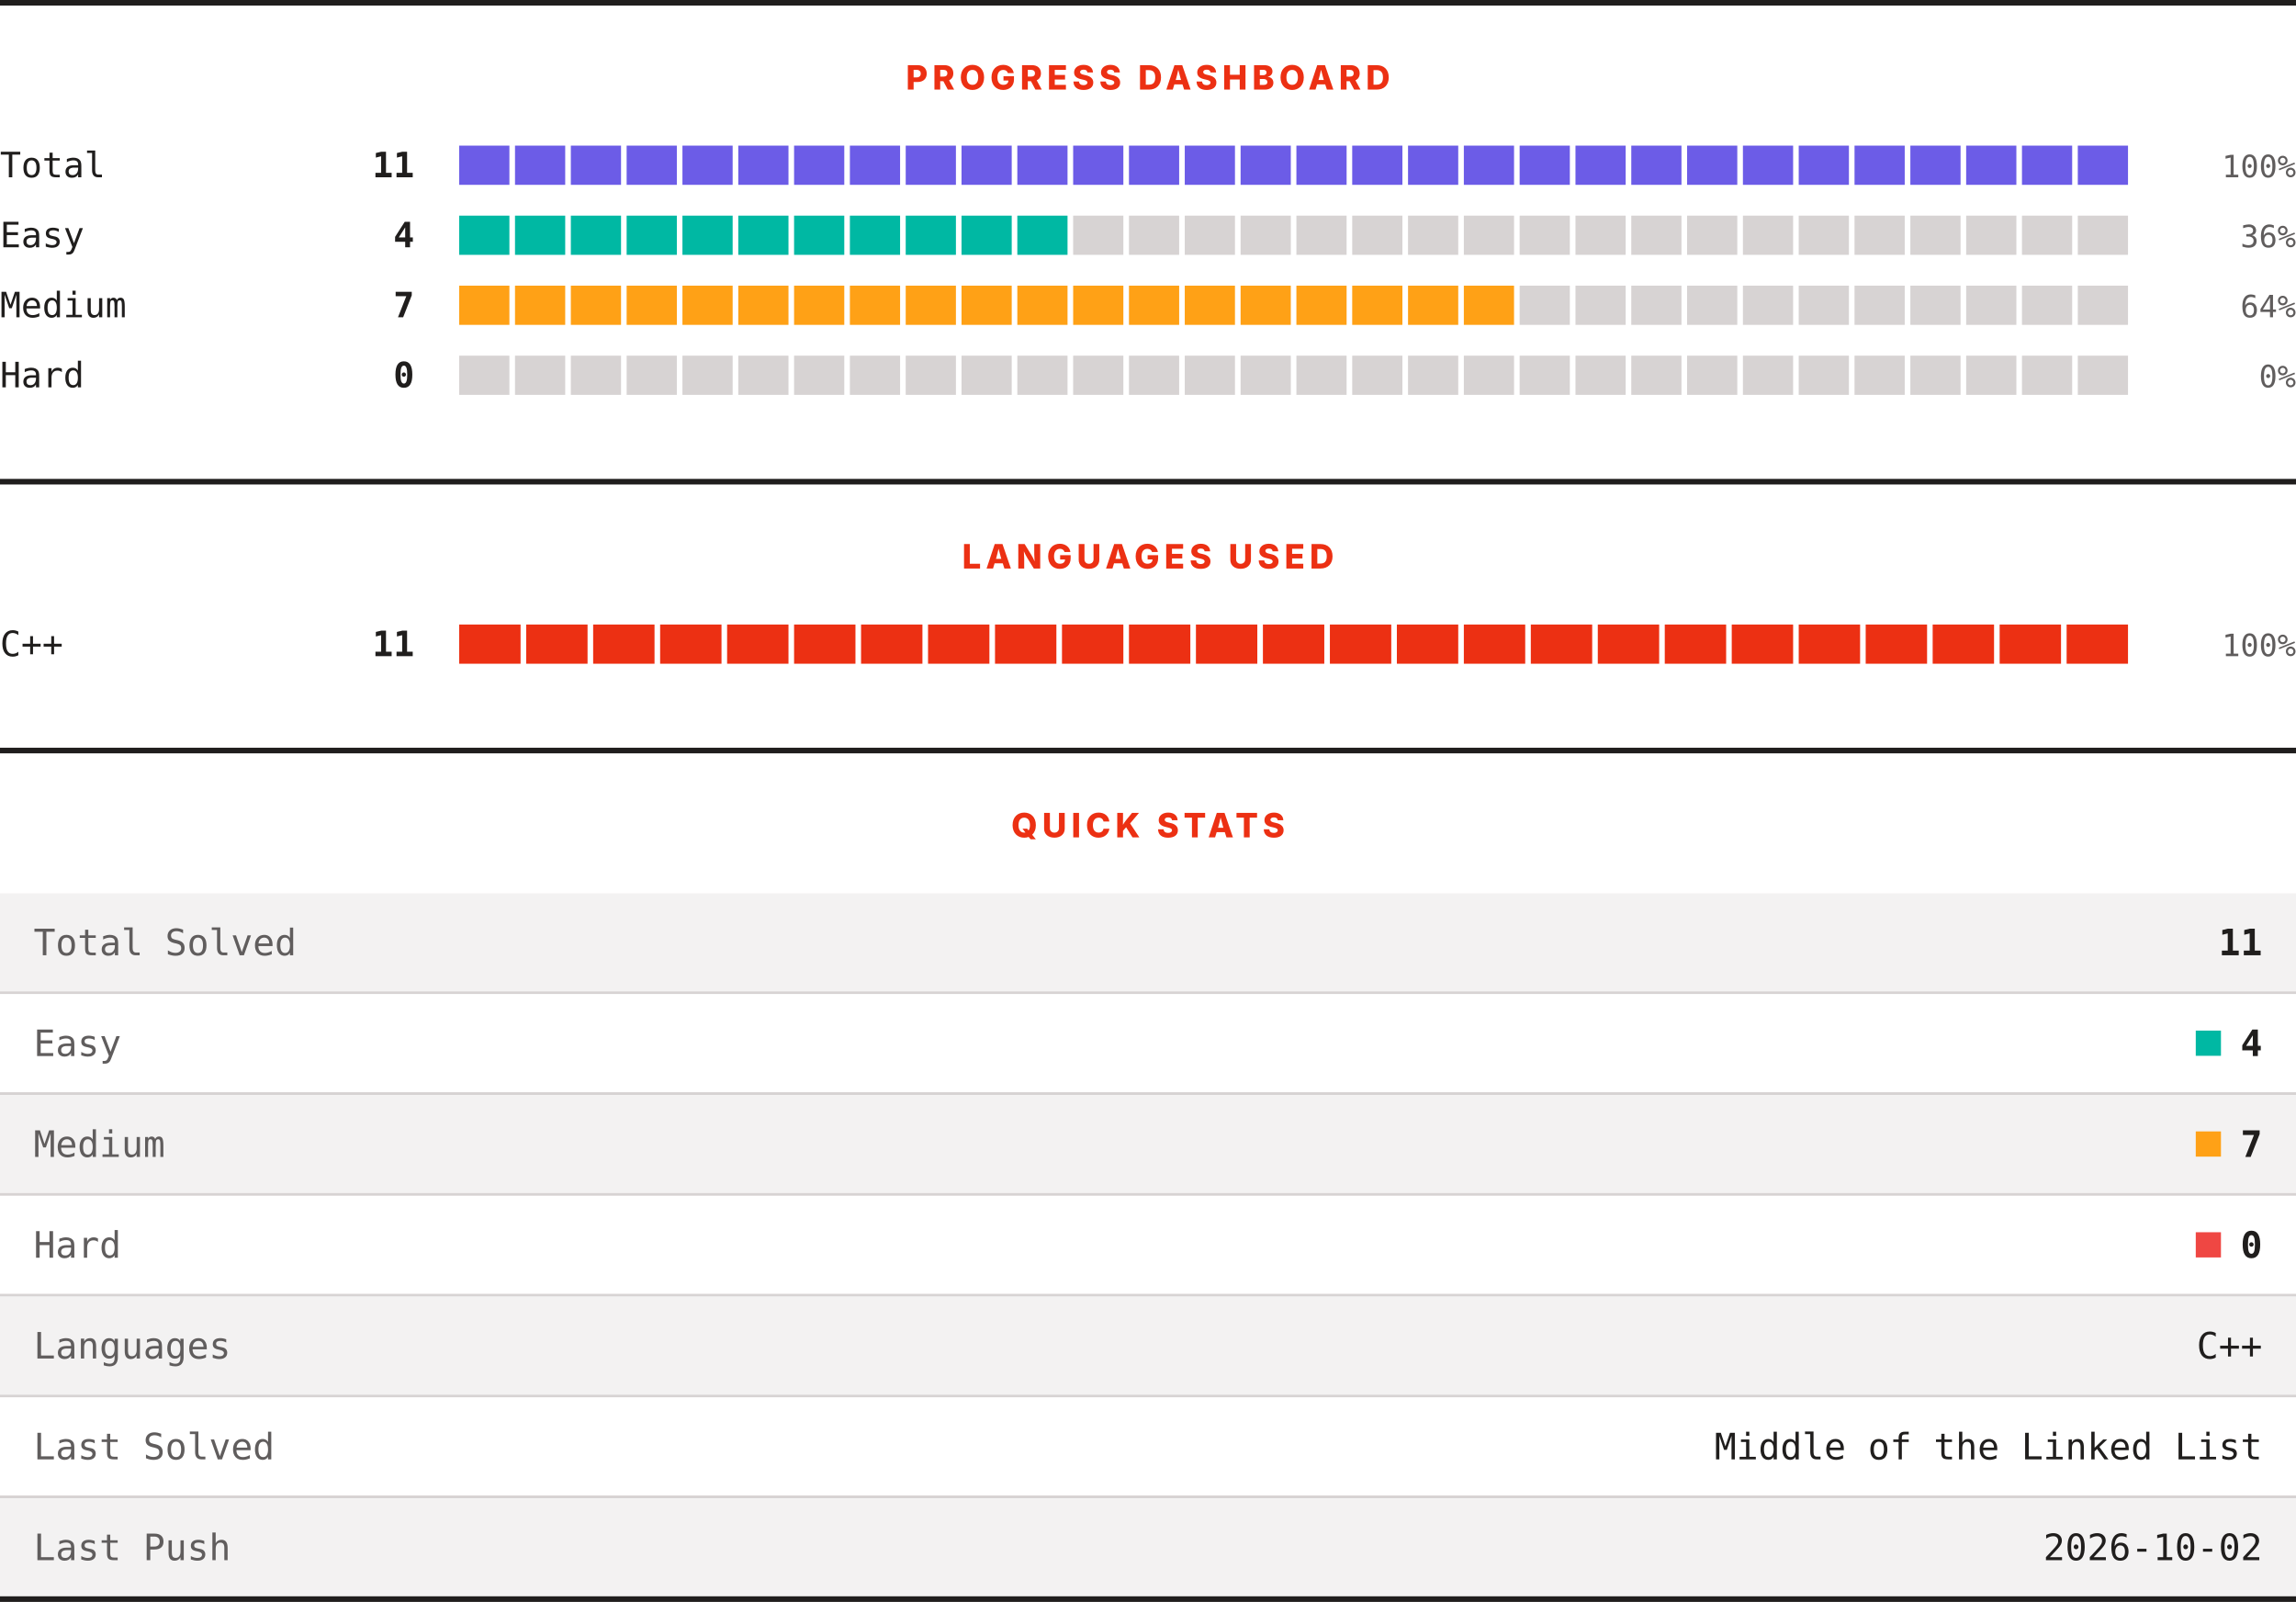
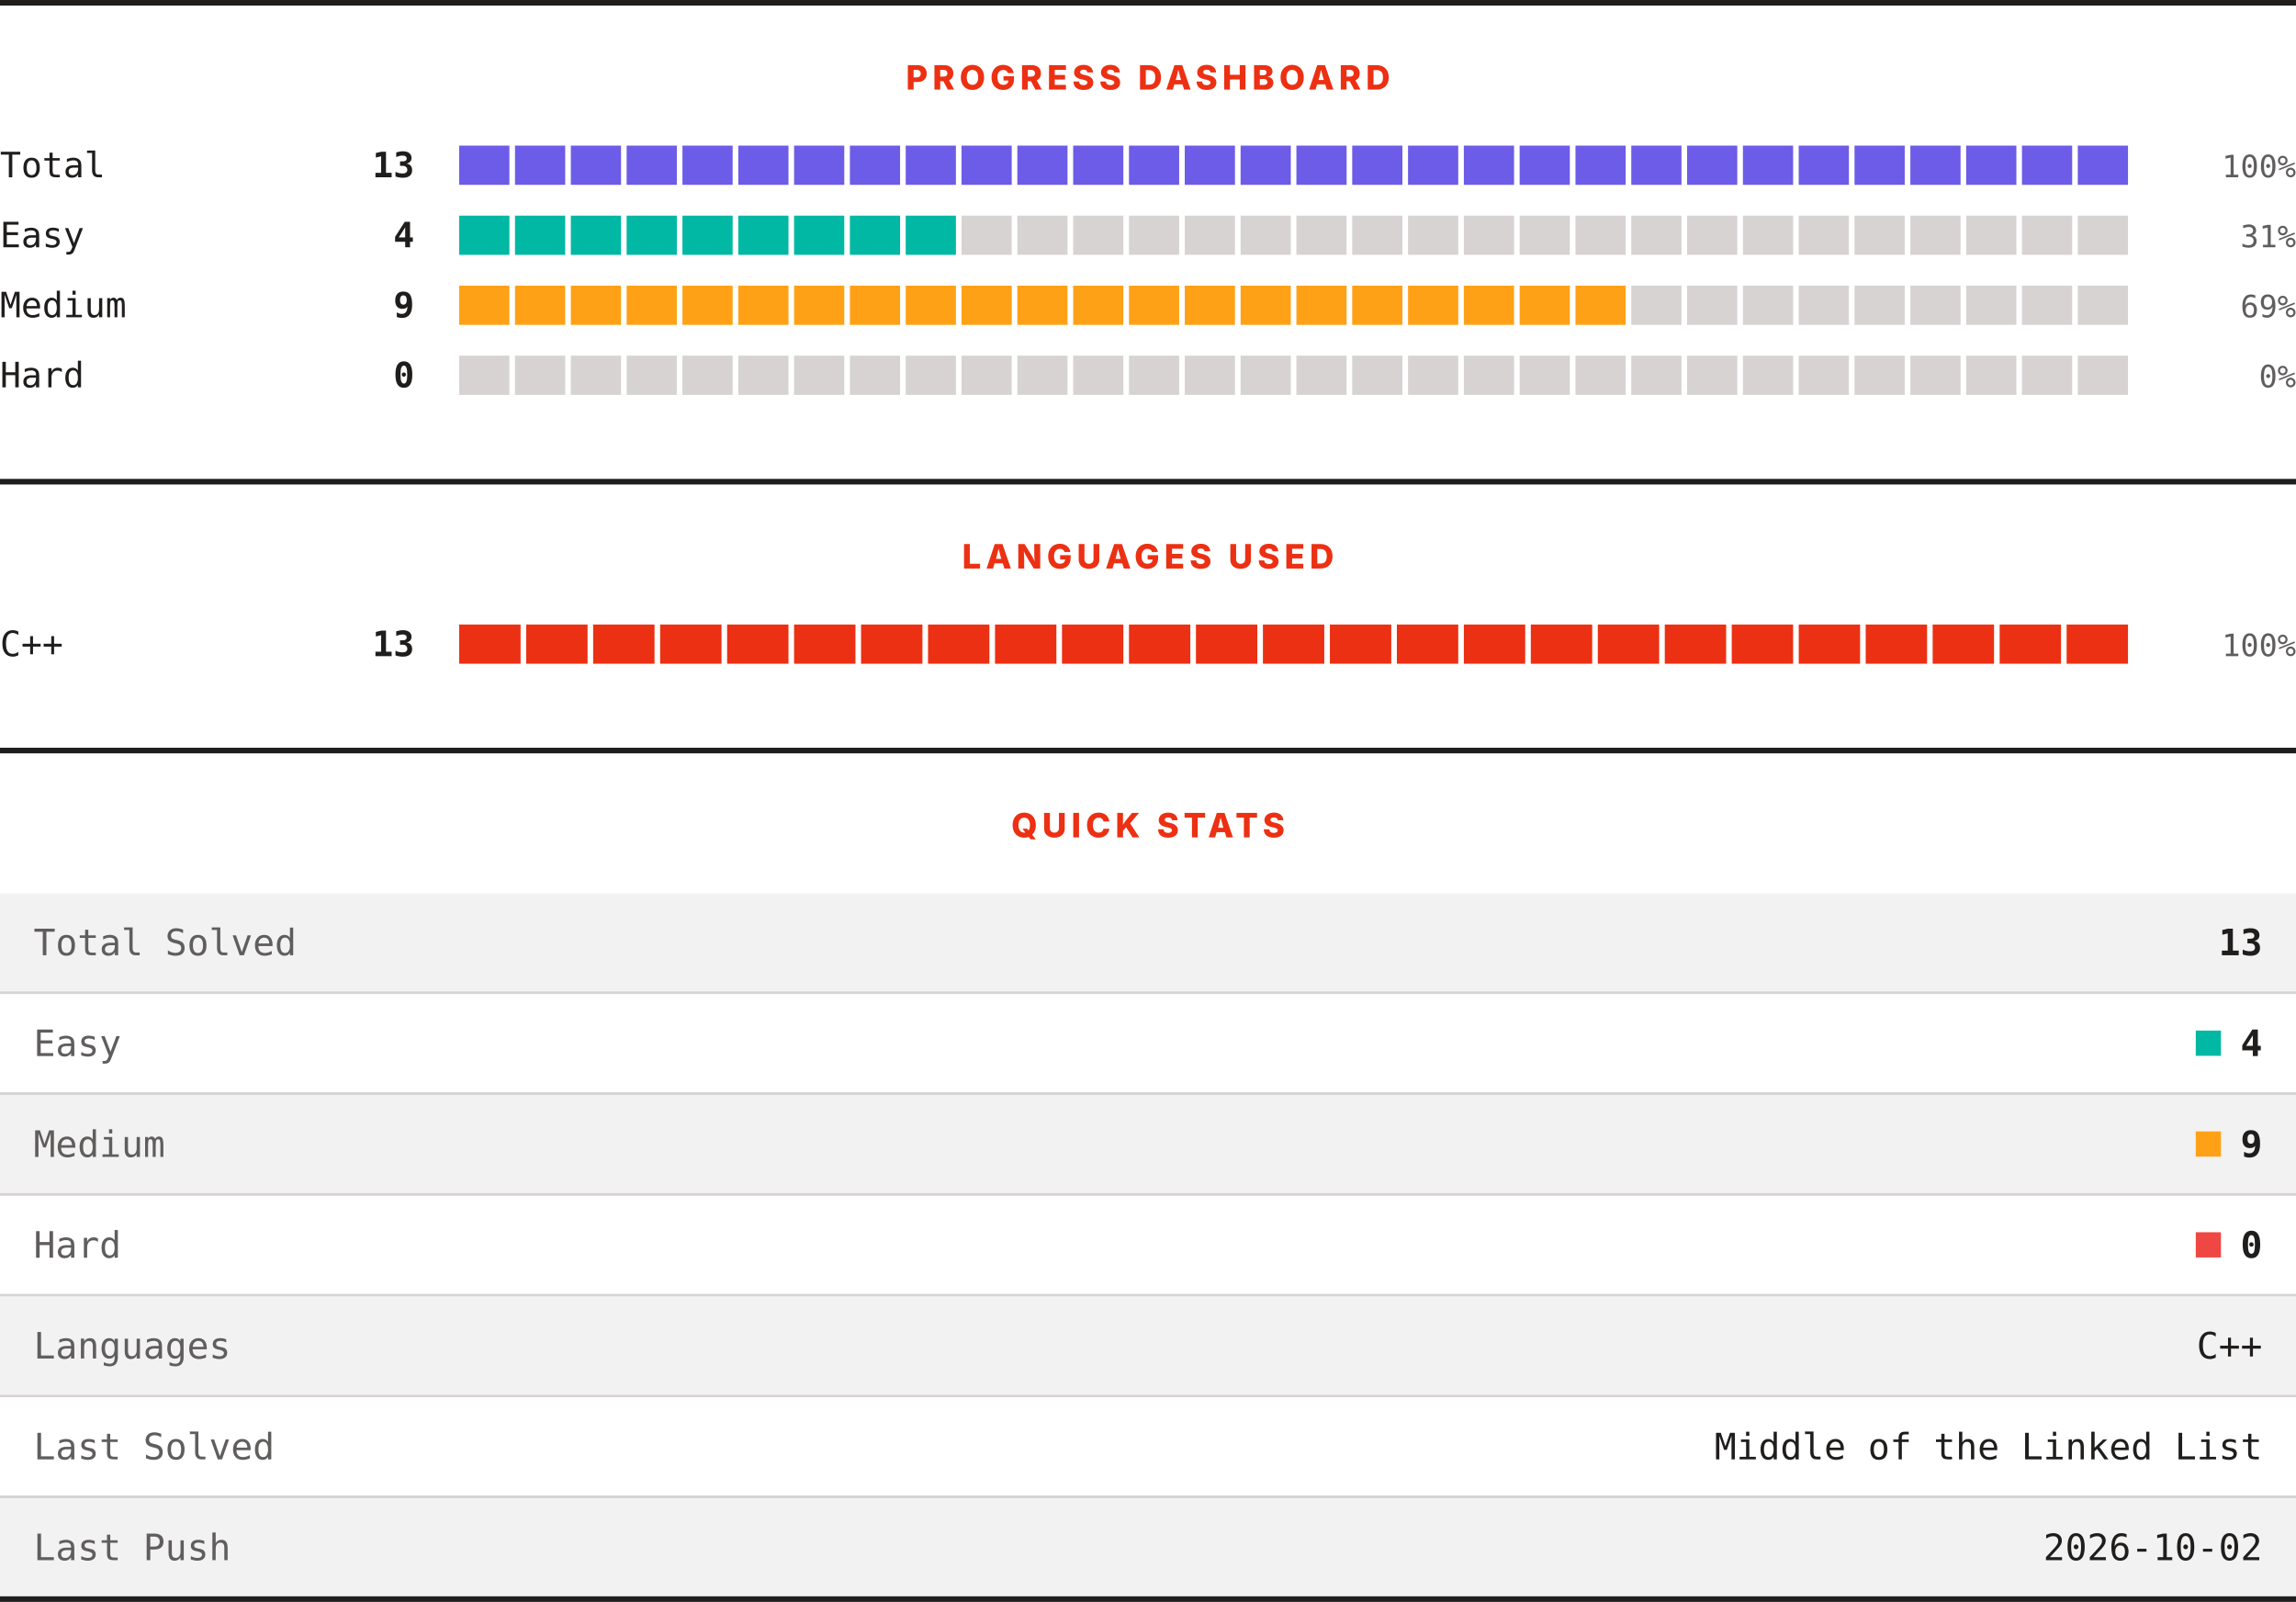
<svg xmlns="http://www.w3.org/2000/svg" width="820" height="572" viewBox="0 0 820 572" role="img" aria-label="LeetCode progress, languages and quick stats">
  <rect width="820" height="572" fill="#ffffff" />
  <rect x="0" y="0" width="820" height="2" fill="#201e1d" />
  <text x="410" y="32" text-anchor="middle" font-family="Archivo, system-ui, -apple-system, Segoe UI, sans-serif" font-size="12" font-weight="800" letter-spacing="1.68" fill="#ec3013">PROGRESS DASHBOARD</text>
  <text x="0" y="63.3" font-family="ui-monospace, SFMono-Regular, Menlo, Consolas, monospace" font-size="12.5" fill="#201e1d">Total</text>
-   <text x="148" y="63.3" text-anchor="end" font-family="ui-monospace, SFMono-Regular, Menlo, Consolas, monospace" font-size="12.5" font-weight="700" fill="#201e1d">11</text>
+   <text x="148" y="63.3" text-anchor="end" font-family="ui-monospace, SFMono-Regular, Menlo, Consolas, monospace" font-size="12.5" font-weight="700" fill="#201e1d">13</text>
  <rect x="164.00" y="52" width="17.93" height="14" fill="#6c5ce7" />
  <rect x="183.93" y="52" width="17.93" height="14" fill="#6c5ce7" />
  <rect x="203.87" y="52" width="17.93" height="14" fill="#6c5ce7" />
  <rect x="223.80" y="52" width="17.93" height="14" fill="#6c5ce7" />
  <rect x="243.73" y="52" width="17.93" height="14" fill="#6c5ce7" />
  <rect x="263.67" y="52" width="17.93" height="14" fill="#6c5ce7" />
  <rect x="283.60" y="52" width="17.93" height="14" fill="#6c5ce7" />
  <rect x="303.53" y="52" width="17.93" height="14" fill="#6c5ce7" />
  <rect x="323.47" y="52" width="17.93" height="14" fill="#6c5ce7" />
  <rect x="343.40" y="52" width="17.93" height="14" fill="#6c5ce7" />
  <rect x="363.33" y="52" width="17.93" height="14" fill="#6c5ce7" />
  <rect x="383.27" y="52" width="17.93" height="14" fill="#6c5ce7" />
  <rect x="403.20" y="52" width="17.93" height="14" fill="#6c5ce7" />
  <rect x="423.13" y="52" width="17.93" height="14" fill="#6c5ce7" />
  <rect x="443.07" y="52" width="17.93" height="14" fill="#6c5ce7" />
  <rect x="463.00" y="52" width="17.93" height="14" fill="#6c5ce7" />
  <rect x="482.93" y="52" width="17.93" height="14" fill="#6c5ce7" />
  <rect x="502.87" y="52" width="17.93" height="14" fill="#6c5ce7" />
  <rect x="522.80" y="52" width="17.93" height="14" fill="#6c5ce7" />
  <rect x="542.73" y="52" width="17.93" height="14" fill="#6c5ce7" />
  <rect x="562.67" y="52" width="17.93" height="14" fill="#6c5ce7" />
  <rect x="582.60" y="52" width="17.93" height="14" fill="#6c5ce7" />
  <rect x="602.53" y="52" width="17.93" height="14" fill="#6c5ce7" />
  <rect x="622.47" y="52" width="17.93" height="14" fill="#6c5ce7" />
  <rect x="642.40" y="52" width="17.93" height="14" fill="#6c5ce7" />
  <rect x="662.33" y="52" width="17.93" height="14" fill="#6c5ce7" />
  <rect x="682.27" y="52" width="17.93" height="14" fill="#6c5ce7" />
  <rect x="702.20" y="52" width="17.93" height="14" fill="#6c5ce7" />
  <rect x="722.13" y="52" width="17.93" height="14" fill="#6c5ce7" />
  <rect x="742.07" y="52" width="17.93" height="14" fill="#6c5ce7" />
  <text x="820" y="63.3" text-anchor="end" font-family="ui-monospace, SFMono-Regular, Menlo, Consolas, monospace" font-size="11" fill="#605d5d">100%</text>
  <text x="0" y="88.3" font-family="ui-monospace, SFMono-Regular, Menlo, Consolas, monospace" font-size="12.5" fill="#201e1d">Easy</text>
  <text x="148" y="88.3" text-anchor="end" font-family="ui-monospace, SFMono-Regular, Menlo, Consolas, monospace" font-size="12.5" font-weight="700" fill="#201e1d">4</text>
  <rect x="164.00" y="77" width="17.93" height="14" fill="#00b8a3" />
  <rect x="183.93" y="77" width="17.93" height="14" fill="#00b8a3" />
  <rect x="203.87" y="77" width="17.93" height="14" fill="#00b8a3" />
  <rect x="223.80" y="77" width="17.93" height="14" fill="#00b8a3" />
  <rect x="243.73" y="77" width="17.93" height="14" fill="#00b8a3" />
  <rect x="263.67" y="77" width="17.93" height="14" fill="#00b8a3" />
  <rect x="283.60" y="77" width="17.93" height="14" fill="#00b8a3" />
  <rect x="303.53" y="77" width="17.93" height="14" fill="#00b8a3" />
  <rect x="323.47" y="77" width="17.93" height="14" fill="#00b8a3" />
-   <rect x="343.40" y="77" width="17.93" height="14" fill="#00b8a3" />
-   <rect x="363.33" y="77" width="17.93" height="14" fill="#00b8a3" />
+   <rect x="343.40" y="77" width="17.93" height="14" fill="#d7d3d3" />
+   <rect x="363.33" y="77" width="17.93" height="14" fill="#d7d3d3" />
  <rect x="383.27" y="77" width="17.93" height="14" fill="#d7d3d3" />
  <rect x="403.20" y="77" width="17.93" height="14" fill="#d7d3d3" />
  <rect x="423.13" y="77" width="17.93" height="14" fill="#d7d3d3" />
  <rect x="443.07" y="77" width="17.93" height="14" fill="#d7d3d3" />
  <rect x="463.00" y="77" width="17.93" height="14" fill="#d7d3d3" />
  <rect x="482.93" y="77" width="17.93" height="14" fill="#d7d3d3" />
  <rect x="502.87" y="77" width="17.93" height="14" fill="#d7d3d3" />
  <rect x="522.80" y="77" width="17.93" height="14" fill="#d7d3d3" />
  <rect x="542.73" y="77" width="17.93" height="14" fill="#d7d3d3" />
  <rect x="562.67" y="77" width="17.93" height="14" fill="#d7d3d3" />
  <rect x="582.60" y="77" width="17.93" height="14" fill="#d7d3d3" />
  <rect x="602.53" y="77" width="17.93" height="14" fill="#d7d3d3" />
  <rect x="622.47" y="77" width="17.93" height="14" fill="#d7d3d3" />
  <rect x="642.40" y="77" width="17.93" height="14" fill="#d7d3d3" />
  <rect x="662.33" y="77" width="17.93" height="14" fill="#d7d3d3" />
  <rect x="682.27" y="77" width="17.93" height="14" fill="#d7d3d3" />
  <rect x="702.20" y="77" width="17.93" height="14" fill="#d7d3d3" />
  <rect x="722.13" y="77" width="17.93" height="14" fill="#d7d3d3" />
  <rect x="742.07" y="77" width="17.93" height="14" fill="#d7d3d3" />
-   <text x="820" y="88.3" text-anchor="end" font-family="ui-monospace, SFMono-Regular, Menlo, Consolas, monospace" font-size="11" fill="#605d5d">36%</text>
+   <text x="820" y="88.3" text-anchor="end" font-family="ui-monospace, SFMono-Regular, Menlo, Consolas, monospace" font-size="11" fill="#605d5d">31%</text>
  <text x="0" y="113.3" font-family="ui-monospace, SFMono-Regular, Menlo, Consolas, monospace" font-size="12.5" fill="#201e1d">Medium</text>
-   <text x="148" y="113.3" text-anchor="end" font-family="ui-monospace, SFMono-Regular, Menlo, Consolas, monospace" font-size="12.5" font-weight="700" fill="#201e1d">7</text>
+   <text x="148" y="113.3" text-anchor="end" font-family="ui-monospace, SFMono-Regular, Menlo, Consolas, monospace" font-size="12.5" font-weight="700" fill="#201e1d">9</text>
  <rect x="164.00" y="102" width="17.93" height="14" fill="#ffa116" />
  <rect x="183.93" y="102" width="17.93" height="14" fill="#ffa116" />
  <rect x="203.87" y="102" width="17.93" height="14" fill="#ffa116" />
  <rect x="223.80" y="102" width="17.93" height="14" fill="#ffa116" />
  <rect x="243.73" y="102" width="17.93" height="14" fill="#ffa116" />
  <rect x="263.67" y="102" width="17.93" height="14" fill="#ffa116" />
  <rect x="283.60" y="102" width="17.93" height="14" fill="#ffa116" />
  <rect x="303.53" y="102" width="17.93" height="14" fill="#ffa116" />
  <rect x="323.47" y="102" width="17.93" height="14" fill="#ffa116" />
  <rect x="343.40" y="102" width="17.93" height="14" fill="#ffa116" />
  <rect x="363.33" y="102" width="17.93" height="14" fill="#ffa116" />
  <rect x="383.27" y="102" width="17.93" height="14" fill="#ffa116" />
  <rect x="403.20" y="102" width="17.93" height="14" fill="#ffa116" />
  <rect x="423.13" y="102" width="17.93" height="14" fill="#ffa116" />
  <rect x="443.07" y="102" width="17.93" height="14" fill="#ffa116" />
  <rect x="463.00" y="102" width="17.93" height="14" fill="#ffa116" />
  <rect x="482.93" y="102" width="17.93" height="14" fill="#ffa116" />
  <rect x="502.87" y="102" width="17.93" height="14" fill="#ffa116" />
  <rect x="522.80" y="102" width="17.93" height="14" fill="#ffa116" />
-   <rect x="542.73" y="102" width="17.93" height="14" fill="#d7d3d3" />
-   <rect x="562.67" y="102" width="17.93" height="14" fill="#d7d3d3" />
+   <rect x="542.73" y="102" width="17.93" height="14" fill="#ffa116" />
+   <rect x="562.67" y="102" width="17.93" height="14" fill="#ffa116" />
  <rect x="582.60" y="102" width="17.93" height="14" fill="#d7d3d3" />
  <rect x="602.53" y="102" width="17.93" height="14" fill="#d7d3d3" />
  <rect x="622.47" y="102" width="17.93" height="14" fill="#d7d3d3" />
  <rect x="642.40" y="102" width="17.93" height="14" fill="#d7d3d3" />
  <rect x="662.33" y="102" width="17.93" height="14" fill="#d7d3d3" />
  <rect x="682.27" y="102" width="17.93" height="14" fill="#d7d3d3" />
  <rect x="702.20" y="102" width="17.93" height="14" fill="#d7d3d3" />
  <rect x="722.13" y="102" width="17.93" height="14" fill="#d7d3d3" />
  <rect x="742.07" y="102" width="17.93" height="14" fill="#d7d3d3" />
-   <text x="820" y="113.3" text-anchor="end" font-family="ui-monospace, SFMono-Regular, Menlo, Consolas, monospace" font-size="11" fill="#605d5d">64%</text>
+   <text x="820" y="113.3" text-anchor="end" font-family="ui-monospace, SFMono-Regular, Menlo, Consolas, monospace" font-size="11" fill="#605d5d">69%</text>
  <text x="0" y="138.3" font-family="ui-monospace, SFMono-Regular, Menlo, Consolas, monospace" font-size="12.5" fill="#201e1d">Hard</text>
  <text x="148" y="138.3" text-anchor="end" font-family="ui-monospace, SFMono-Regular, Menlo, Consolas, monospace" font-size="12.5" font-weight="700" fill="#201e1d">0</text>
  <rect x="164.00" y="127" width="17.93" height="14" fill="#d7d3d3" />
  <rect x="183.93" y="127" width="17.93" height="14" fill="#d7d3d3" />
  <rect x="203.87" y="127" width="17.93" height="14" fill="#d7d3d3" />
  <rect x="223.80" y="127" width="17.93" height="14" fill="#d7d3d3" />
  <rect x="243.73" y="127" width="17.93" height="14" fill="#d7d3d3" />
  <rect x="263.67" y="127" width="17.93" height="14" fill="#d7d3d3" />
  <rect x="283.60" y="127" width="17.93" height="14" fill="#d7d3d3" />
  <rect x="303.53" y="127" width="17.93" height="14" fill="#d7d3d3" />
  <rect x="323.47" y="127" width="17.93" height="14" fill="#d7d3d3" />
  <rect x="343.40" y="127" width="17.93" height="14" fill="#d7d3d3" />
  <rect x="363.33" y="127" width="17.93" height="14" fill="#d7d3d3" />
  <rect x="383.27" y="127" width="17.93" height="14" fill="#d7d3d3" />
  <rect x="403.20" y="127" width="17.93" height="14" fill="#d7d3d3" />
  <rect x="423.13" y="127" width="17.93" height="14" fill="#d7d3d3" />
  <rect x="443.07" y="127" width="17.93" height="14" fill="#d7d3d3" />
  <rect x="463.00" y="127" width="17.93" height="14" fill="#d7d3d3" />
  <rect x="482.93" y="127" width="17.93" height="14" fill="#d7d3d3" />
  <rect x="502.87" y="127" width="17.93" height="14" fill="#d7d3d3" />
  <rect x="522.80" y="127" width="17.93" height="14" fill="#d7d3d3" />
  <rect x="542.73" y="127" width="17.93" height="14" fill="#d7d3d3" />
  <rect x="562.67" y="127" width="17.93" height="14" fill="#d7d3d3" />
  <rect x="582.60" y="127" width="17.93" height="14" fill="#d7d3d3" />
  <rect x="602.53" y="127" width="17.93" height="14" fill="#d7d3d3" />
  <rect x="622.47" y="127" width="17.93" height="14" fill="#d7d3d3" />
  <rect x="642.40" y="127" width="17.93" height="14" fill="#d7d3d3" />
  <rect x="662.33" y="127" width="17.93" height="14" fill="#d7d3d3" />
  <rect x="682.27" y="127" width="17.93" height="14" fill="#d7d3d3" />
  <rect x="702.20" y="127" width="17.93" height="14" fill="#d7d3d3" />
  <rect x="722.13" y="127" width="17.93" height="14" fill="#d7d3d3" />
  <rect x="742.07" y="127" width="17.93" height="14" fill="#d7d3d3" />
  <text x="820" y="138.3" text-anchor="end" font-family="ui-monospace, SFMono-Regular, Menlo, Consolas, monospace" font-size="11" fill="#605d5d">0%</text>
  <rect x="0" y="171" width="820" height="2" fill="#201e1d" />
  <text x="410" y="203" text-anchor="middle" font-family="Archivo, system-ui, -apple-system, Segoe UI, sans-serif" font-size="12" font-weight="800" letter-spacing="1.68" fill="#ec3013">LANGUAGES USED</text>
  <text x="0" y="234.3" font-family="ui-monospace, SFMono-Regular, Menlo, Consolas, monospace" font-size="12.5" fill="#201e1d">C++</text>
-   <text x="148" y="234.3" text-anchor="end" font-family="ui-monospace, SFMono-Regular, Menlo, Consolas, monospace" font-size="12.5" font-weight="700" fill="#201e1d">11</text>
+   <text x="148" y="234.3" text-anchor="end" font-family="ui-monospace, SFMono-Regular, Menlo, Consolas, monospace" font-size="12.5" font-weight="700" fill="#201e1d">13</text>
  <rect x="164.00" y="223" width="21.92" height="14" fill="#ec3013" />
  <rect x="187.92" y="223" width="21.92" height="14" fill="#ec3013" />
  <rect x="211.84" y="223" width="21.92" height="14" fill="#ec3013" />
  <rect x="235.76" y="223" width="21.92" height="14" fill="#ec3013" />
  <rect x="259.68" y="223" width="21.92" height="14" fill="#ec3013" />
  <rect x="283.60" y="223" width="21.92" height="14" fill="#ec3013" />
  <rect x="307.52" y="223" width="21.92" height="14" fill="#ec3013" />
  <rect x="331.44" y="223" width="21.92" height="14" fill="#ec3013" />
  <rect x="355.36" y="223" width="21.92" height="14" fill="#ec3013" />
  <rect x="379.28" y="223" width="21.92" height="14" fill="#ec3013" />
  <rect x="403.20" y="223" width="21.92" height="14" fill="#ec3013" />
  <rect x="427.12" y="223" width="21.92" height="14" fill="#ec3013" />
  <rect x="451.04" y="223" width="21.92" height="14" fill="#ec3013" />
  <rect x="474.96" y="223" width="21.92" height="14" fill="#ec3013" />
  <rect x="498.88" y="223" width="21.92" height="14" fill="#ec3013" />
  <rect x="522.80" y="223" width="21.92" height="14" fill="#ec3013" />
  <rect x="546.72" y="223" width="21.92" height="14" fill="#ec3013" />
  <rect x="570.64" y="223" width="21.92" height="14" fill="#ec3013" />
  <rect x="594.56" y="223" width="21.92" height="14" fill="#ec3013" />
  <rect x="618.48" y="223" width="21.92" height="14" fill="#ec3013" />
  <rect x="642.40" y="223" width="21.92" height="14" fill="#ec3013" />
  <rect x="666.32" y="223" width="21.92" height="14" fill="#ec3013" />
  <rect x="690.24" y="223" width="21.92" height="14" fill="#ec3013" />
  <rect x="714.16" y="223" width="21.92" height="14" fill="#ec3013" />
  <rect x="738.08" y="223" width="21.92" height="14" fill="#ec3013" />
  <text x="820" y="234.3" text-anchor="end" font-family="ui-monospace, SFMono-Regular, Menlo, Consolas, monospace" font-size="11" fill="#605d5d">100%</text>
  <rect x="0" y="267" width="820" height="2" fill="#201e1d" />
  <text x="410" y="299" text-anchor="middle" font-family="Archivo, system-ui, -apple-system, Segoe UI, sans-serif" font-size="12" font-weight="800" letter-spacing="1.68" fill="#ec3013">QUICK STATS</text>
  <rect x="0" y="319" width="820" height="35" fill="#f3f2f2" />
  <text x="12" y="341.1" font-family="ui-monospace, SFMono-Regular, Menlo, Consolas, monospace" font-size="13" fill="#605d5d">Total Solved</text>
-   <text x="808" y="341.1" text-anchor="end" font-family="ui-monospace, SFMono-Regular, Menlo, Consolas, monospace" font-size="13" font-weight="700" fill="#201e1d">11</text>
+   <text x="808" y="341.1" text-anchor="end" font-family="ui-monospace, SFMono-Regular, Menlo, Consolas, monospace" font-size="13" font-weight="700" fill="#201e1d">13</text>
  <rect x="0" y="354" width="820" height="1" fill="#d7d3d3" />
  <rect x="0" y="355" width="820" height="35" fill="#ffffff" />
  <text x="12" y="377.1" font-family="ui-monospace, SFMono-Regular, Menlo, Consolas, monospace" font-size="13" fill="#605d5d">Easy</text>
  <rect x="784.2" y="368" width="9" height="9" fill="#00b8a3" />
  <text x="808" y="377.1" text-anchor="end" font-family="ui-monospace, SFMono-Regular, Menlo, Consolas, monospace" font-size="13" font-weight="700" fill="#201e1d">4</text>
  <rect x="0" y="390" width="820" height="1" fill="#d7d3d3" />
  <rect x="0" y="391" width="820" height="35" fill="#f3f2f2" />
  <text x="12" y="413.1" font-family="ui-monospace, SFMono-Regular, Menlo, Consolas, monospace" font-size="13" fill="#605d5d">Medium</text>
  <rect x="784.2" y="404" width="9" height="9" fill="#ffa116" />
-   <text x="808" y="413.1" text-anchor="end" font-family="ui-monospace, SFMono-Regular, Menlo, Consolas, monospace" font-size="13" font-weight="700" fill="#201e1d">7</text>
+   <text x="808" y="413.1" text-anchor="end" font-family="ui-monospace, SFMono-Regular, Menlo, Consolas, monospace" font-size="13" font-weight="700" fill="#201e1d">9</text>
  <rect x="0" y="426" width="820" height="1" fill="#d7d3d3" />
  <rect x="0" y="427" width="820" height="35" fill="#ffffff" />
  <text x="12" y="449.1" font-family="ui-monospace, SFMono-Regular, Menlo, Consolas, monospace" font-size="13" fill="#605d5d">Hard</text>
  <rect x="784.2" y="440" width="9" height="9" fill="#ef4743" />
  <text x="808" y="449.1" text-anchor="end" font-family="ui-monospace, SFMono-Regular, Menlo, Consolas, monospace" font-size="13" font-weight="700" fill="#201e1d">0</text>
  <rect x="0" y="462" width="820" height="1" fill="#d7d3d3" />
  <rect x="0" y="463" width="820" height="35" fill="#f3f2f2" />
  <text x="12" y="485.1" font-family="ui-monospace, SFMono-Regular, Menlo, Consolas, monospace" font-size="13" fill="#605d5d">Languages</text>
  <text x="808" y="485.1" text-anchor="end" font-family="ui-monospace, SFMono-Regular, Menlo, Consolas, monospace" font-size="13" fill="#201e1d">C++</text>
  <rect x="0" y="498" width="820" height="1" fill="#d7d3d3" />
  <rect x="0" y="499" width="820" height="35" fill="#ffffff" />
  <text x="12" y="521.1" font-family="ui-monospace, SFMono-Regular, Menlo, Consolas, monospace" font-size="13" fill="#605d5d">Last Solved</text>
  <text x="808" y="521.1" text-anchor="end" font-family="ui-monospace, SFMono-Regular, Menlo, Consolas, monospace" font-size="13" fill="#201e1d">Middle of the Linked List</text>
  <rect x="0" y="534" width="820" height="1" fill="#d7d3d3" />
  <rect x="0" y="535" width="820" height="35" fill="#f3f2f2" />
  <text x="12" y="557.1" font-family="ui-monospace, SFMono-Regular, Menlo, Consolas, monospace" font-size="13" fill="#605d5d">Last Push</text>
  <text x="808" y="557.1" text-anchor="end" font-family="ui-monospace, SFMono-Regular, Menlo, Consolas, monospace" font-size="13" fill="#201e1d">2026-10-02</text>
  <rect x="0" y="570" width="820" height="2" fill="#201e1d" />
</svg>
